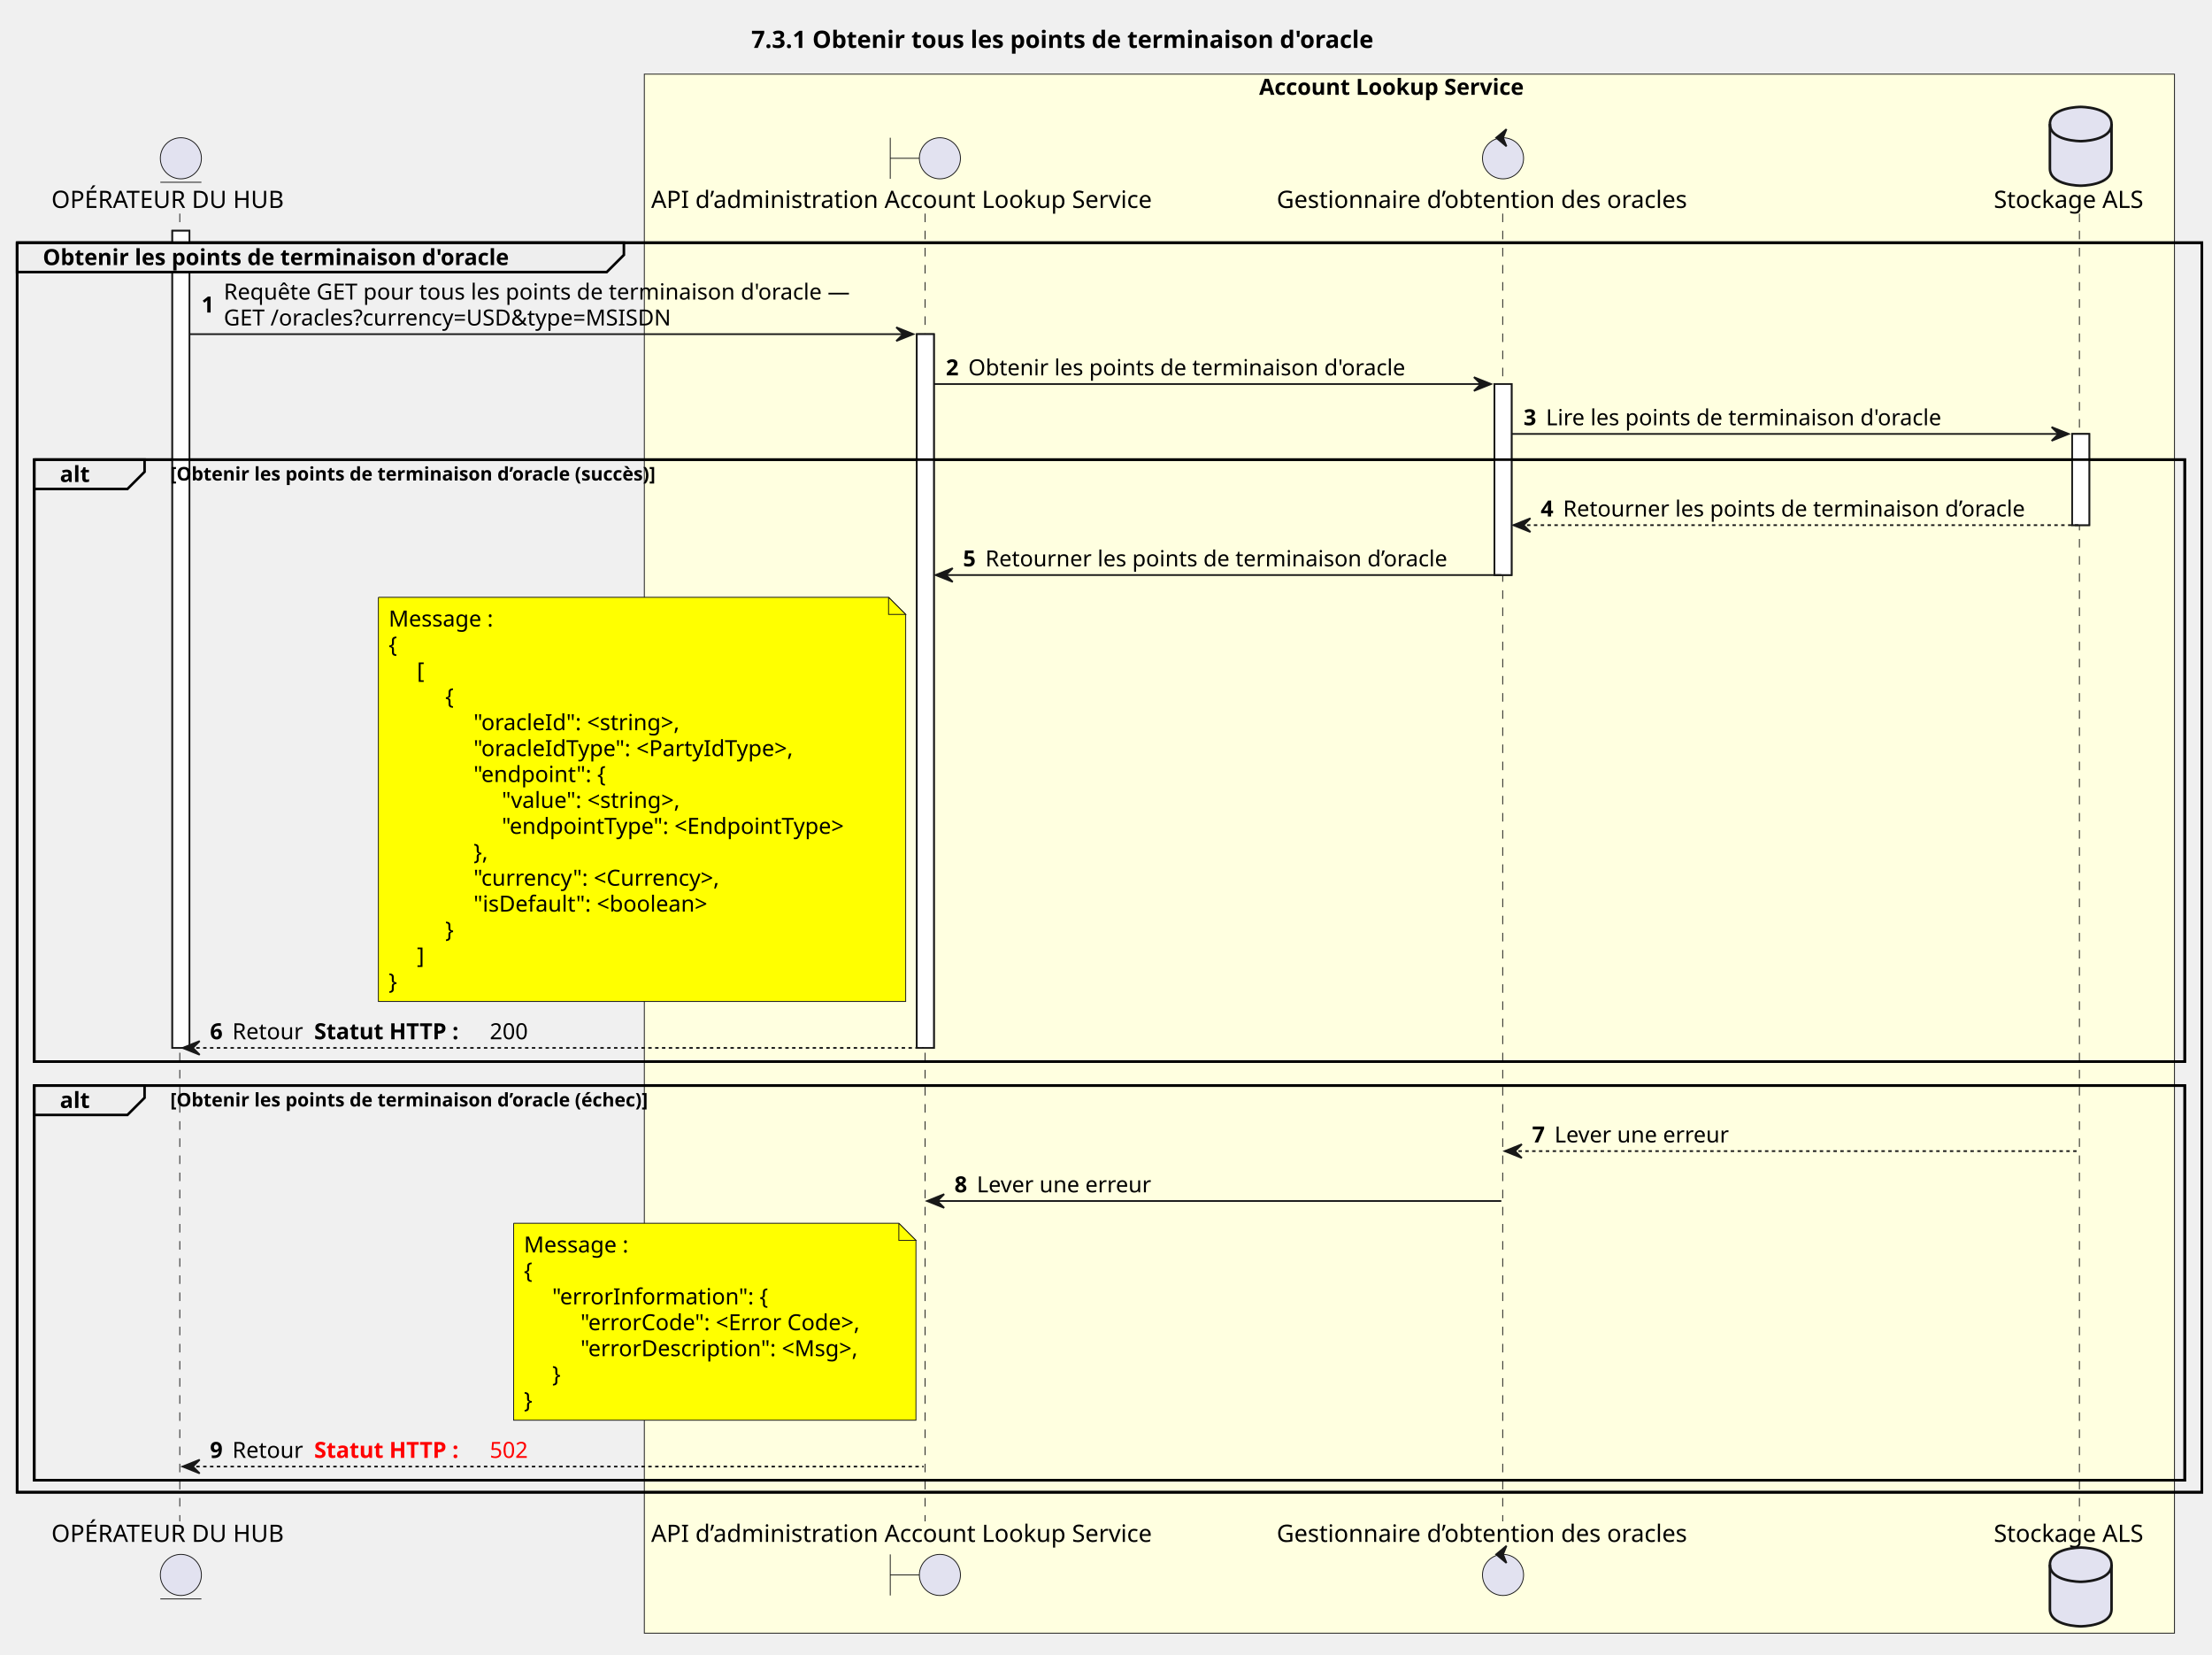
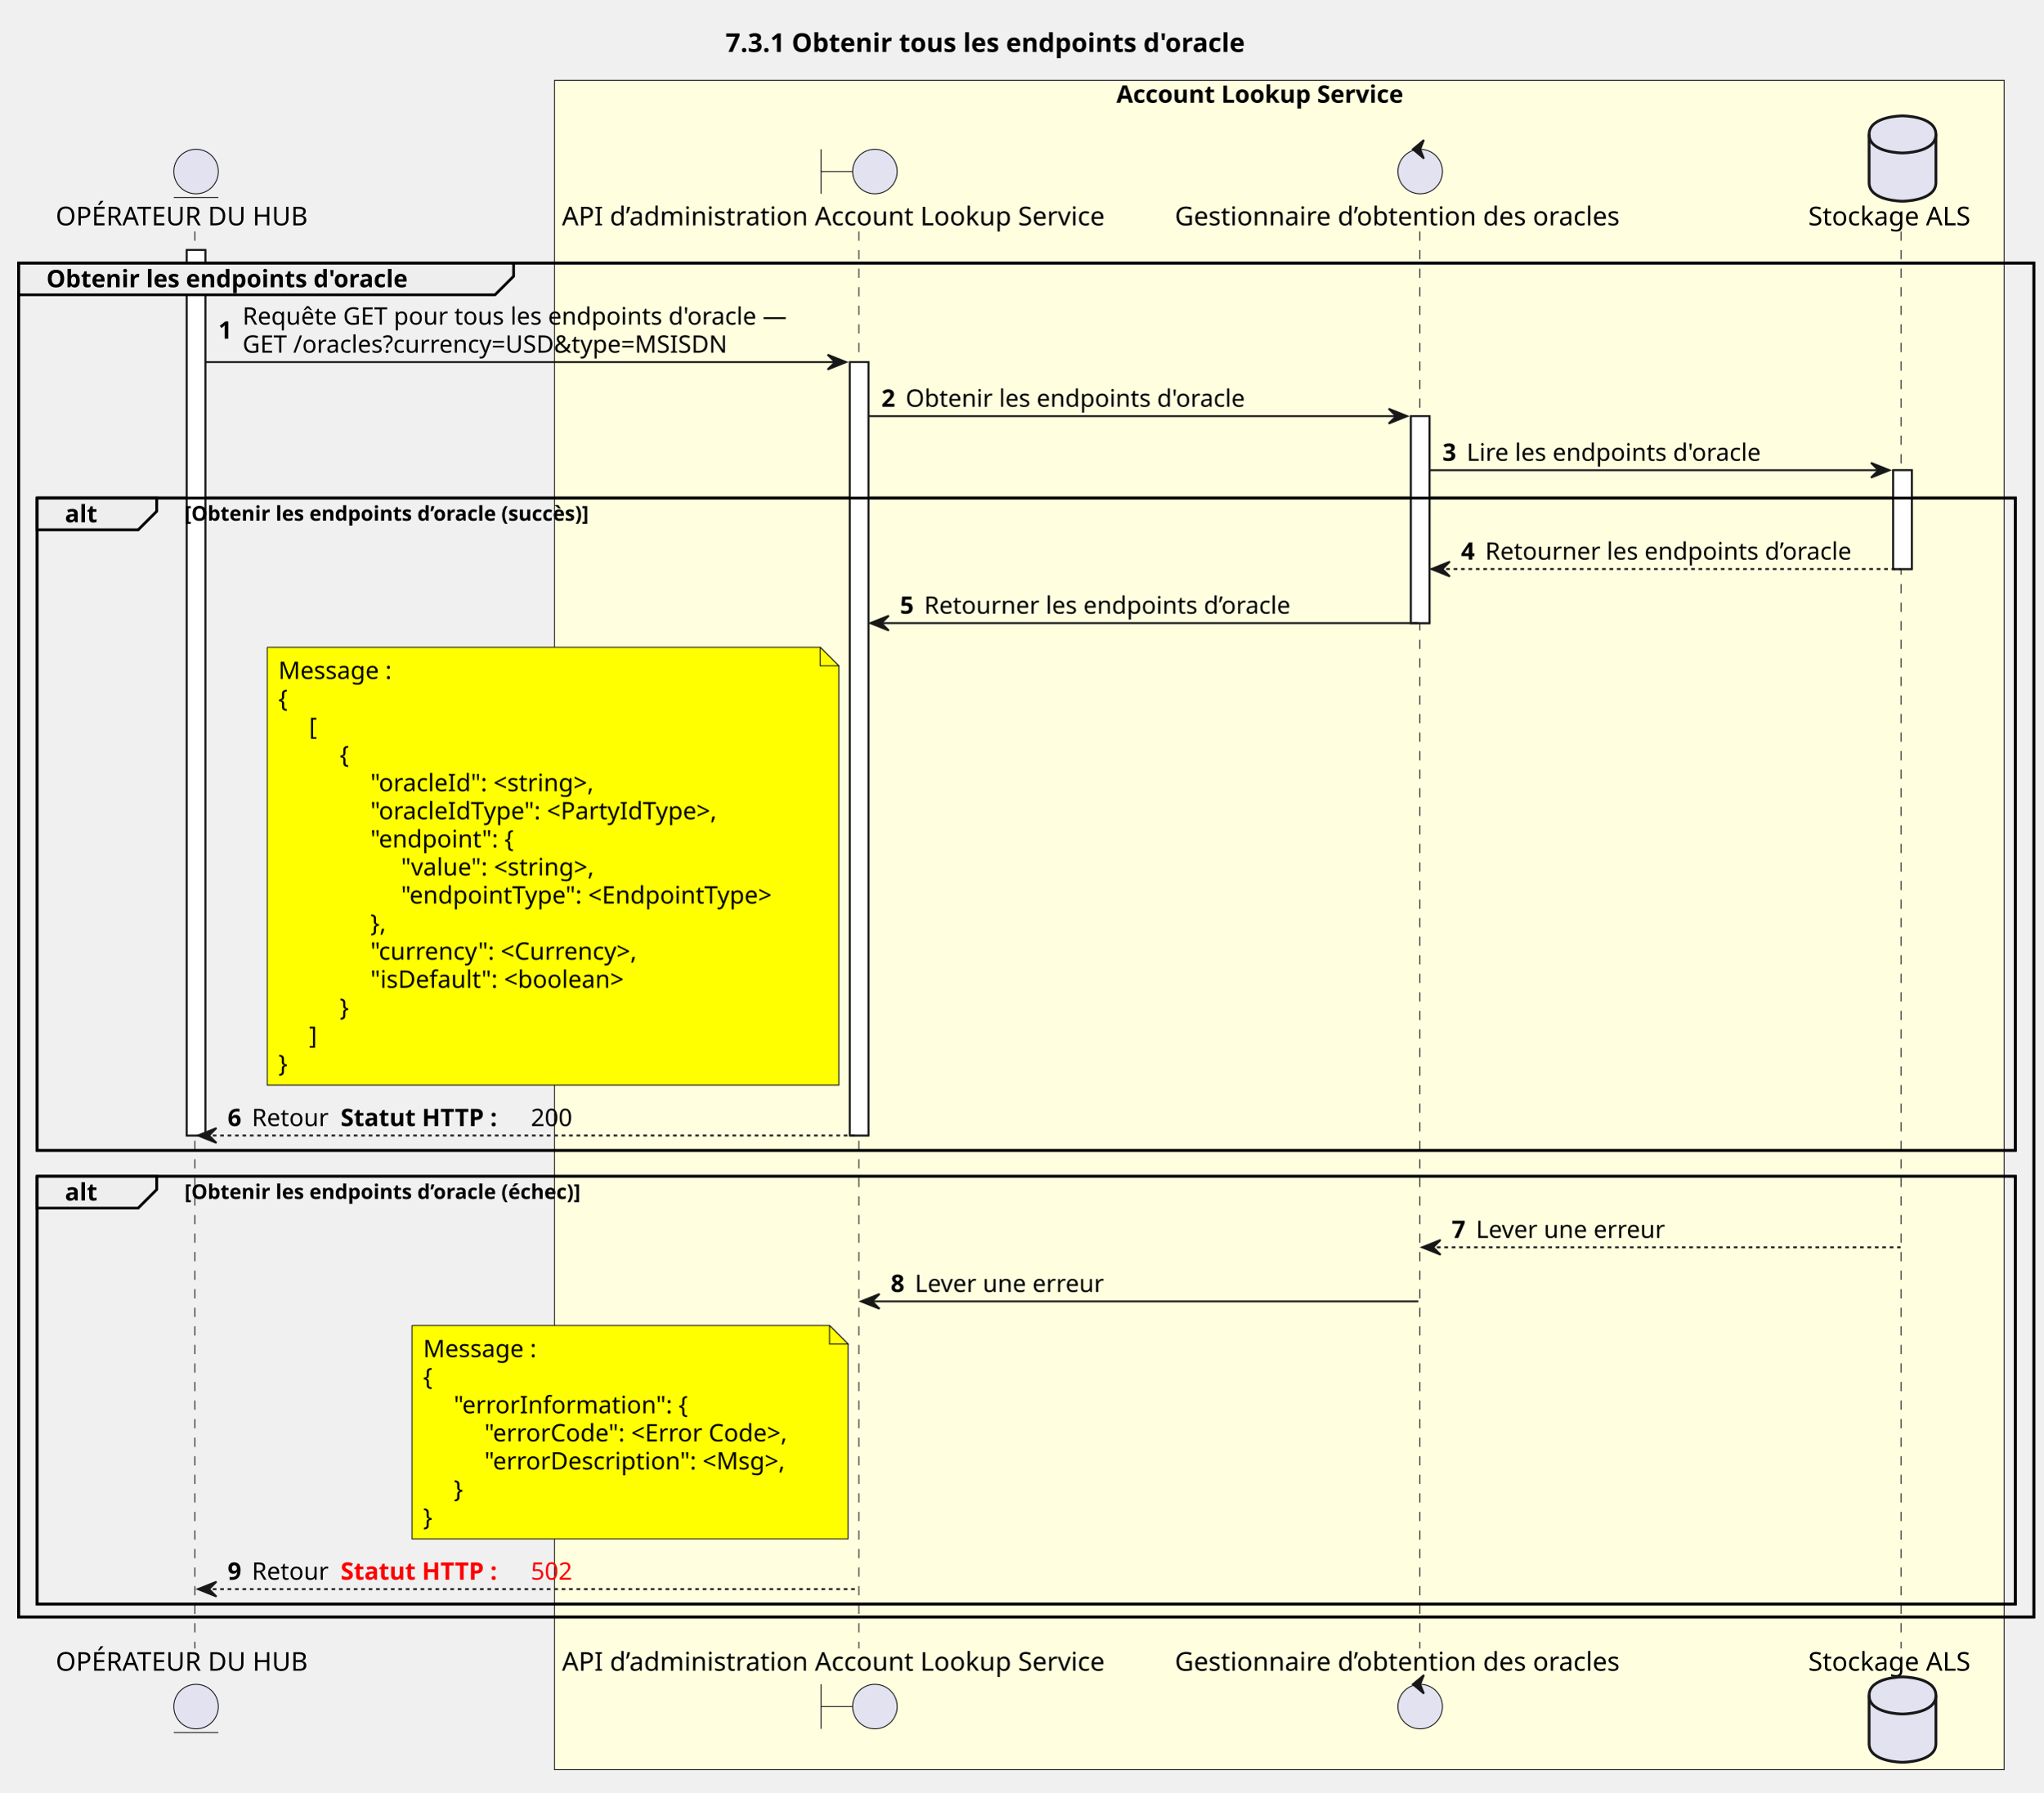
- <svg xmlns="http://www.w3.org/2000/svg" contentStyleType="text/css" height="966px" preserveAspectRatio="none" style="width:1292px;height:966px;background:#FFFFFF;" version="1.1" viewBox="0 0 1292 966" width="1292px" zoomAndPan="magnify">
+ <svg xmlns="http://www.w3.org/2000/svg" contentStyleType="text/css" height="966px" preserveAspectRatio="none" style="width:1101px;height:966px;background:#FFFFFF;" version="1.1" viewBox="0 0 1101 966" width="1101px" zoomAndPan="magnify">
  <defs />
  <g>
-     <text fill="#000000" font-family="sans-serif" font-size="14" font-weight="bold" lengthAdjust="spacing" textLength="417.423" x="438.834" y="27.995">7.3.1 Obtenir tous les points de terminaison d'oracle</text>
-     <rect fill="#FFFFE0" height="910.375" style="stroke:#181818;stroke-width:0.5;" width="893.752" x="376.339" y="43.297" />
-     <text fill="#000000" font-family="sans-serif" font-size="13" font-weight="bold" lengthAdjust="spacing" textLength="175.576" x="735.427" y="55.364">Account Lookup Service</text>
+     <text fill="#000000" font-family="sans-serif" font-size="14" font-weight="bold" lengthAdjust="spacing" textLength="323.032" x="390.97" y="27.995">7.3.1 Obtenir tous les endpoints d'oracle</text>
+     <rect fill="#FFFFE0" height="910.375" style="stroke:#181818;stroke-width:0.5;" width="781.156" x="298.815" y="43.297" />
+     <text fill="#000000" font-family="sans-serif" font-size="13" font-weight="bold" lengthAdjust="spacing" textLength="175.576" x="601.606" y="55.364">Account Lookup Service</text>
    <rect fill="#FFFFFF" height="477.188" style="stroke:#181818;stroke-width:1.0;" width="10" x="100.645" y="134.727" />
-     <rect fill="#FFFFFF" height="416.789" style="stroke:#181818;stroke-width:1.0;" width="10" x="535.484" y="195.125" />
-     <rect fill="#FFFFFF" height="111.531" style="stroke:#181818;stroke-width:1.0;" width="10" x="872.903" y="224.258" />
-     <rect fill="#FFFFFF" height="53.266" style="stroke:#181818;stroke-width:1.0;" width="10" x="1210.322" y="253.391" />
-     <rect fill="none" height="729.648" style="stroke:#000000;stroke-width:1.5;" width="1276.091" x="10" y="141.727" />
-     <rect fill="none" height="351.523" style="stroke:#000000;stroke-width:1.5;" width="1256.091" x="20" y="268.391" />
-     <rect fill="none" height="230.461" style="stroke:#000000;stroke-width:1.5;" width="1256.091" x="20" y="633.914" />
+     <rect fill="#FFFFFF" height="416.789" style="stroke:#181818;stroke-width:1.0;" width="10" x="457.96" y="195.125" />
+     <rect fill="#FFFFFF" height="111.531" style="stroke:#181818;stroke-width:1.0;" width="10" x="760.307" y="224.258" />
+     <rect fill="#FFFFFF" height="53.266" style="stroke:#181818;stroke-width:1.0;" width="10" x="1020.202" y="253.391" />
+     <rect fill="none" height="729.648" style="stroke:#000000;stroke-width:1.5;" width="1085.972" x="10" y="141.727" />
+     <rect fill="none" height="351.523" style="stroke:#000000;stroke-width:1.5;" width="1065.972" x="20" y="268.391" />
+     <rect fill="none" height="230.461" style="stroke:#000000;stroke-width:1.5;" width="1065.972" x="20" y="633.914" />
    <line style="stroke:#181818;stroke-width:0.5;stroke-dasharray:5.0,5.0;" x1="105" x2="105" y1="124.727" y2="888.375" />
-     <line style="stroke:#181818;stroke-width:0.5;stroke-dasharray:5.0,5.0;" x1="540.339" x2="540.339" y1="124.727" y2="888.375" />
-     <line style="stroke:#181818;stroke-width:0.5;stroke-dasharray:5.0,5.0;" x1="877.7" x2="877.7" y1="124.727" y2="888.375" />
-     <line style="stroke:#181818;stroke-width:0.5;stroke-dasharray:5.0,5.0;" x1="1214.552" x2="1214.552" y1="124.727" y2="888.375" />
+     <line style="stroke:#181818;stroke-width:0.5;stroke-dasharray:5.0,5.0;" x1="462.815" x2="462.815" y1="124.727" y2="888.375" />
+     <line style="stroke:#181818;stroke-width:0.5;stroke-dasharray:5.0,5.0;" x1="765.105" x2="765.105" y1="124.727" y2="888.375" />
+     <line style="stroke:#181818;stroke-width:0.5;stroke-dasharray:5.0,5.0;" x1="1024.433" x2="1024.433" y1="124.727" y2="888.375" />
    <text fill="#000000" font-family="sans-serif" font-size="14" lengthAdjust="spacing" textLength="145.291" x="30" y="121.425">OPÉRATEUR DU HUB</text>
    <ellipse cx="105.645" cy="92.43" fill="#E2E2F0" rx="12" ry="12" style="stroke:#181818;stroke-width:0.5;" />
    <line style="stroke:#181818;stroke-width:0.5;" x1="93.645" x2="117.645" y1="106.43" y2="106.43" />
    <text fill="#000000" font-family="sans-serif" font-size="14" lengthAdjust="spacing" textLength="145.291" x="30" y="900.37">OPÉRATEUR DU HUB</text>
    <ellipse cx="105.645" cy="919.672" fill="#E2E2F0" rx="12" ry="12" style="stroke:#181818;stroke-width:0.5;" />
    <line style="stroke:#181818;stroke-width:0.5;" x1="93.645" x2="117.645" y1="933.672" y2="933.672" />
-     <text fill="#000000" font-family="sans-serif" font-size="14" lengthAdjust="spacing" textLength="314.289" x="380.339" y="121.425">API d’administration Account Lookup Service</text>
-     <path d="M519.984,80.43 L519.984,104.43 M519.984,92.43 L536.984,92.43 " fill="none" style="stroke:#181818;stroke-width:0.5;" />
-     <ellipse cx="548.984" cy="92.43" fill="#E2E2F0" rx="12" ry="12" style="stroke:#181818;stroke-width:0.5;" />
-     <text fill="#000000" font-family="sans-serif" font-size="14" lengthAdjust="spacing" textLength="314.289" x="380.339" y="900.37">API d’administration Account Lookup Service</text>
-     <path d="M519.984,907.672 L519.984,931.672 M519.984,919.672 L536.984,919.672 " fill="none" style="stroke:#181818;stroke-width:0.5;" />
-     <ellipse cx="548.984" cy="919.672" fill="#E2E2F0" rx="12" ry="12" style="stroke:#181818;stroke-width:0.5;" />
-     <text fill="#000000" font-family="sans-serif" font-size="14" lengthAdjust="spacing" textLength="258.405" x="745.7" y="121.425">Gestionnaire d’obtention des oracles</text>
-     <ellipse cx="877.903" cy="92.43" fill="#E2E2F0" rx="12" ry="12" style="stroke:#181818;stroke-width:0.5;" />
-     <polygon fill="#181818" points="873.903,80.43,879.903,75.43,877.903,80.43,879.903,85.43,873.903,80.43" style="stroke:#181818;stroke-width:1.0;" />
-     <text fill="#000000" font-family="sans-serif" font-size="14" lengthAdjust="spacing" textLength="258.405" x="745.7" y="900.37">Gestionnaire d’obtention des oracles</text>
-     <ellipse cx="877.903" cy="919.672" fill="#E2E2F0" rx="12" ry="12" style="stroke:#181818;stroke-width:0.5;" />
-     <polygon fill="#181818" points="873.903,907.672,879.903,902.672,877.903,907.672,879.903,912.672,873.903,907.672" style="stroke:#181818;stroke-width:1.0;" />
-     <text fill="#000000" font-family="sans-serif" font-size="14" lengthAdjust="spacing" textLength="95.539" x="1164.552" y="121.425">Stockage ALS</text>
-     <path d="M1197.322,72.43 C1197.322,62.43 1215.322,62.43 1215.322,62.43 C1215.322,62.43 1233.322,62.43 1233.322,72.43 L1233.322,98.43 C1233.322,108.43 1215.322,108.43 1215.322,108.43 C1215.322,108.43 1197.322,108.43 1197.322,98.43 L1197.322,72.43 " fill="#E2E2F0" style="stroke:#181818;stroke-width:1.5;" />
-     <path d="M1197.322,72.43 C1197.322,82.43 1215.322,82.43 1215.322,82.43 C1215.322,82.43 1233.322,82.43 1233.322,72.43 " fill="none" style="stroke:#181818;stroke-width:1.5;" />
-     <text fill="#000000" font-family="sans-serif" font-size="14" lengthAdjust="spacing" textLength="95.539" x="1164.552" y="900.37">Stockage ALS</text>
-     <path d="M1197.322,913.672 C1197.322,903.672 1215.322,903.672 1215.322,903.672 C1215.322,903.672 1233.322,903.672 1233.322,913.672 L1233.322,939.672 C1233.322,949.672 1215.322,949.672 1215.322,949.672 C1215.322,949.672 1197.322,949.672 1197.322,939.672 L1197.322,913.672 " fill="#E2E2F0" style="stroke:#181818;stroke-width:1.5;" />
-     <path d="M1197.322,913.672 C1197.322,923.672 1215.322,923.672 1215.322,923.672 C1215.322,923.672 1233.322,923.672 1233.322,913.672 " fill="none" style="stroke:#181818;stroke-width:1.5;" />
+     <text fill="#000000" font-family="sans-serif" font-size="14" lengthAdjust="spacing" textLength="314.289" x="302.815" y="121.425">API d’administration Account Lookup Service</text>
+     <path d="M442.46,80.43 L442.46,104.43 M442.46,92.43 L459.46,92.43 " fill="none" style="stroke:#181818;stroke-width:0.5;" />
+     <ellipse cx="471.46" cy="92.43" fill="#E2E2F0" rx="12" ry="12" style="stroke:#181818;stroke-width:0.5;" />
+     <text fill="#000000" font-family="sans-serif" font-size="14" lengthAdjust="spacing" textLength="314.289" x="302.815" y="900.37">API d’administration Account Lookup Service</text>
+     <path d="M442.46,907.672 L442.46,931.672 M442.46,919.672 L459.46,919.672 " fill="none" style="stroke:#181818;stroke-width:0.5;" />
+     <ellipse cx="471.46" cy="919.672" fill="#E2E2F0" rx="12" ry="12" style="stroke:#181818;stroke-width:0.5;" />
+     <text fill="#000000" font-family="sans-serif" font-size="14" lengthAdjust="spacing" textLength="258.405" x="633.105" y="121.425">Gestionnaire d’obtention des oracles</text>
+     <ellipse cx="765.307" cy="92.43" fill="#E2E2F0" rx="12" ry="12" style="stroke:#181818;stroke-width:0.5;" />
+     <polygon fill="#181818" points="761.307,80.43,767.307,75.43,765.307,80.43,767.307,85.43,761.307,80.43" style="stroke:#181818;stroke-width:1.0;" />
+     <text fill="#000000" font-family="sans-serif" font-size="14" lengthAdjust="spacing" textLength="258.405" x="633.105" y="900.37">Gestionnaire d’obtention des oracles</text>
+     <ellipse cx="765.307" cy="919.672" fill="#E2E2F0" rx="12" ry="12" style="stroke:#181818;stroke-width:0.5;" />
+     <polygon fill="#181818" points="761.307,907.672,767.307,902.672,765.307,907.672,767.307,912.672,761.307,907.672" style="stroke:#181818;stroke-width:1.0;" />
+     <text fill="#000000" font-family="sans-serif" font-size="14" lengthAdjust="spacing" textLength="95.539" x="974.433" y="121.425">Stockage ALS</text>
+     <path d="M1007.202,72.43 C1007.202,62.43 1025.202,62.43 1025.202,62.43 C1025.202,62.43 1043.202,62.43 1043.202,72.43 L1043.202,98.43 C1043.202,108.43 1025.202,108.43 1025.202,108.43 C1025.202,108.43 1007.202,108.43 1007.202,98.43 L1007.202,72.43 " fill="#E2E2F0" style="stroke:#181818;stroke-width:1.5;" />
+     <path d="M1007.202,72.43 C1007.202,82.43 1025.202,82.43 1025.202,82.43 C1025.202,82.43 1043.202,82.43 1043.202,72.43 " fill="none" style="stroke:#181818;stroke-width:1.5;" />
+     <text fill="#000000" font-family="sans-serif" font-size="14" lengthAdjust="spacing" textLength="95.539" x="974.433" y="900.37">Stockage ALS</text>
+     <path d="M1007.202,913.672 C1007.202,903.672 1025.202,903.672 1025.202,903.672 C1025.202,903.672 1043.202,903.672 1043.202,913.672 L1043.202,939.672 C1043.202,949.672 1025.202,949.672 1025.202,949.672 C1025.202,949.672 1007.202,949.672 1007.202,939.672 L1007.202,913.672 " fill="#E2E2F0" style="stroke:#181818;stroke-width:1.5;" />
+     <path d="M1007.202,913.672 C1007.202,923.672 1025.202,923.672 1025.202,923.672 C1025.202,923.672 1043.202,923.672 1043.202,913.672 " fill="none" style="stroke:#181818;stroke-width:1.5;" />
    <rect fill="#FFFFFF" height="477.188" style="stroke:#181818;stroke-width:1.0;" width="10" x="100.645" y="134.727" />
-     <rect fill="#FFFFFF" height="416.789" style="stroke:#181818;stroke-width:1.0;" width="10" x="535.484" y="195.125" />
-     <rect fill="#FFFFFF" height="111.531" style="stroke:#181818;stroke-width:1.0;" width="10" x="872.903" y="224.258" />
-     <rect fill="#FFFFFF" height="53.266" style="stroke:#181818;stroke-width:1.0;" width="10" x="1210.322" y="253.391" />
-     <path d="M10,141.727 L364.404,141.727 L364.404,148.859 L354.404,158.859 L10,158.859 L10,141.727 " fill="#EEEEEE" style="stroke:#000000;stroke-width:1.5;" />
-     <rect fill="none" height="729.648" style="stroke:#000000;stroke-width:1.5;" width="1276.091" x="10" y="141.727" />
-     <text fill="#000000" font-family="sans-serif" font-size="13" font-weight="bold" lengthAdjust="spacing" textLength="309.404" x="25" y="154.793">Obtenir les points de terminaison d'oracle</text>
-     <polygon fill="#181818" points="523.484,191.125,533.484,195.125,523.484,199.125,527.484,195.125" style="stroke:#181818;stroke-width:1.0;" />
-     <line style="stroke:#181818;stroke-width:1.0;" x1="110.645" x2="529.484" y1="195.125" y2="195.125" />
+     <rect fill="#FFFFFF" height="416.789" style="stroke:#181818;stroke-width:1.0;" width="10" x="457.96" y="195.125" />
+     <rect fill="#FFFFFF" height="111.531" style="stroke:#181818;stroke-width:1.0;" width="10" x="760.307" y="224.258" />
+     <rect fill="#FFFFFF" height="53.266" style="stroke:#181818;stroke-width:1.0;" width="10" x="1020.202" y="253.391" />
+     <path d="M10,141.727 L276.755,141.727 L276.755,148.859 L266.755,158.859 L10,158.859 L10,141.727 " fill="#EEEEEE" style="stroke:#000000;stroke-width:1.5;" />
+     <rect fill="none" height="729.648" style="stroke:#000000;stroke-width:1.5;" width="1085.972" x="10" y="141.727" />
+     <text fill="#000000" font-family="sans-serif" font-size="13" font-weight="bold" lengthAdjust="spacing" textLength="221.755" x="25" y="154.793">Obtenir les endpoints d'oracle</text>
+     <polygon fill="#181818" points="445.96,191.125,455.96,195.125,445.96,199.125,449.96,195.125" style="stroke:#181818;stroke-width:1.0;" />
+     <line style="stroke:#181818;stroke-width:1.0;" x1="110.645" x2="451.96" y1="195.125" y2="195.125" />
    <text fill="#000000" font-family="sans-serif" font-size="13" font-weight="bold" lengthAdjust="spacing" textLength="9.045" x="117.645" y="182.493">1</text>
-     <text fill="#000000" font-family="sans-serif" font-size="13" lengthAdjust="spacing" textLength="392.793" x="130.691" y="174.926">Requête GET pour tous les points de terminaison d'oracle —</text>
+     <text fill="#000000" font-family="sans-serif" font-size="13" lengthAdjust="spacing" textLength="315.269" x="130.691" y="174.926">Requête GET pour tous les endpoints d'oracle —</text>
    <text fill="#000000" font-family="sans-serif" font-size="13" lengthAdjust="spacing" textLength="285.619" x="130.691" y="190.059">GET /oracles?currency=USD&amp;type=MSISDN</text>
-     <polygon fill="#181818" points="860.903,220.258,870.903,224.258,860.903,228.258,864.903,224.258" style="stroke:#181818;stroke-width:1.0;" />
-     <line style="stroke:#181818;stroke-width:1.0;" x1="545.484" x2="866.903" y1="224.258" y2="224.258" />
-     <text fill="#000000" font-family="sans-serif" font-size="13" font-weight="bold" lengthAdjust="spacing" textLength="9.045" x="552.484" y="219.192">2</text>
-     <text fill="#000000" font-family="sans-serif" font-size="13" lengthAdjust="spacing" textLength="273.343" x="565.529" y="219.192">Obtenir les points de terminaison d'oracle</text>
-     <polygon fill="#181818" points="1198.322,249.391,1208.322,253.391,1198.322,257.391,1202.322,253.391" style="stroke:#181818;stroke-width:1.0;" />
-     <line style="stroke:#181818;stroke-width:1.0;" x1="882.903" x2="1204.322" y1="253.391" y2="253.391" />
-     <text fill="#000000" font-family="sans-serif" font-size="13" font-weight="bold" lengthAdjust="spacing" textLength="9.045" x="889.903" y="248.325">3</text>
-     <text fill="#000000" font-family="sans-serif" font-size="13" lengthAdjust="spacing" textLength="248.765" x="902.948" y="248.325">Lire les points de terminaison d'oracle</text>
+     <polygon fill="#181818" points="748.307,220.258,758.307,224.258,748.307,228.258,752.307,224.258" style="stroke:#181818;stroke-width:1.0;" />
+     <line style="stroke:#181818;stroke-width:1.0;" x1="467.96" x2="754.307" y1="224.258" y2="224.258" />
+     <text fill="#000000" font-family="sans-serif" font-size="13" font-weight="bold" lengthAdjust="spacing" textLength="9.045" x="474.96" y="219.192">2</text>
+     <text fill="#000000" font-family="sans-serif" font-size="13" lengthAdjust="spacing" textLength="195.819" x="488.005" y="219.192">Obtenir les endpoints d'oracle</text>
+     <polygon fill="#181818" points="1008.202,249.391,1018.202,253.391,1008.202,257.391,1012.202,253.391" style="stroke:#181818;stroke-width:1.0;" />
+     <line style="stroke:#181818;stroke-width:1.0;" x1="770.307" x2="1014.202" y1="253.391" y2="253.391" />
+     <text fill="#000000" font-family="sans-serif" font-size="13" font-weight="bold" lengthAdjust="spacing" textLength="9.045" x="777.307" y="248.325">3</text>
+     <text fill="#000000" font-family="sans-serif" font-size="13" lengthAdjust="spacing" textLength="171.241" x="790.352" y="248.325">Lire les endpoints d'oracle</text>
    <path d="M20,268.391 L84.443,268.391 L84.443,275.523 L74.443,285.523 L20,285.523 L20,268.391 " fill="#EEEEEE" style="stroke:#000000;stroke-width:1.5;" />
-     <rect fill="none" height="351.523" style="stroke:#000000;stroke-width:1.5;" width="1256.091" x="20" y="268.391" />
+     <rect fill="none" height="351.523" style="stroke:#000000;stroke-width:1.5;" width="1065.972" x="20" y="268.391" />
    <text fill="#000000" font-family="sans-serif" font-size="13" font-weight="bold" lengthAdjust="spacing" textLength="19.443" x="35" y="281.457">alt</text>
-     <text fill="#000000" font-family="sans-serif" font-size="11" font-weight="bold" lengthAdjust="spacing" textLength="327.981" x="99.443" y="280.601">[Obtenir les points de terminaison d’oracle (succès)]</text>
-     <polygon fill="#181818" points="893.903,302.656,883.903,306.656,893.903,310.656,889.903,306.656" style="stroke:#181818;stroke-width:1.0;" />
-     <line style="stroke:#181818;stroke-width:1.0;stroke-dasharray:2.0,2.0;" x1="887.903" x2="1214.322" y1="306.656" y2="306.656" />
-     <text fill="#000000" font-family="sans-serif" font-size="13" font-weight="bold" lengthAdjust="spacing" textLength="9.045" x="899.903" y="301.59">4</text>
-     <text fill="#000000" font-family="sans-serif" font-size="13" lengthAdjust="spacing" textLength="290.373" x="912.948" y="301.59">Retourner les points de terminaison d’oracle</text>
-     <polygon fill="#181818" points="556.484,331.789,546.484,335.789,556.484,339.789,552.484,335.789" style="stroke:#181818;stroke-width:1.0;" />
-     <line style="stroke:#181818;stroke-width:1.0;" x1="550.484" x2="876.903" y1="335.789" y2="335.789" />
-     <text fill="#000000" font-family="sans-serif" font-size="13" font-weight="bold" lengthAdjust="spacing" textLength="9.045" x="562.484" y="330.723">5</text>
-     <text fill="#000000" font-family="sans-serif" font-size="13" lengthAdjust="spacing" textLength="290.373" x="575.529" y="330.723">Retourner les points de terminaison d’oracle</text>
-     <path d="M221,348.789 L221,584.789 L529,584.789 L529,358.789 L519,348.789 L221,348.789 " fill="#FFFF00" style="stroke:#181818;stroke-width:0.5;" />
-     <path d="M519,348.789 L519,358.789 L529,358.789 L519,348.789 " fill="#FFFF00" style="stroke:#181818;stroke-width:0.5;" />
-     <text fill="#000000" font-family="sans-serif" font-size="13" lengthAdjust="spacing" textLength="65.489" x="227" y="365.856">Message :</text>
-     <text fill="#000000" font-family="sans-serif" font-size="13" lengthAdjust="spacing" textLength="8.271" x="227" y="380.989">{</text>
-     <text fill="#000000" font-family="sans-serif" font-size="13" lengthAdjust="spacing" textLength="5.072" x="243.529" y="396.122">[</text>
-     <text fill="#000000" font-family="sans-serif" font-size="13" lengthAdjust="spacing" textLength="8.271" x="260.059" y="411.254">{</text>
-     <text fill="#000000" font-family="sans-serif" font-size="13" lengthAdjust="spacing" textLength="135.815" x="276.588" y="426.387">"oracleId": &lt;string&gt;,</text>
-     <text fill="#000000" font-family="sans-serif" font-size="13" lengthAdjust="spacing" textLength="208.292" x="276.588" y="441.52">"oracleIdType": &lt;PartyIdType&gt;,</text>
-     <text fill="#000000" font-family="sans-serif" font-size="13" lengthAdjust="spacing" textLength="86.385" x="276.588" y="456.653">"endpoint": {</text>
-     <text fill="#000000" font-family="sans-serif" font-size="13" lengthAdjust="spacing" textLength="119.215" x="293.117" y="471.786">"value": &lt;string&gt;,</text>
-     <text fill="#000000" font-family="sans-serif" font-size="13" lengthAdjust="spacing" textLength="221.527" x="293.117" y="486.918">"endpointType": &lt;EndpointType&gt;</text>
-     <text fill="#000000" font-family="sans-serif" font-size="13" lengthAdjust="spacing" textLength="12.403" x="276.588" y="502.051">},</text>
-     <text fill="#000000" font-family="sans-serif" font-size="13" lengthAdjust="spacing" textLength="162.627" x="276.588" y="517.184">"currency": &lt;Currency&gt;,</text>
-     <text fill="#000000" font-family="sans-serif" font-size="13" lengthAdjust="spacing" textLength="152.115" x="276.588" y="532.317">"isDefault": &lt;boolean&gt;</text>
-     <text fill="#000000" font-family="sans-serif" font-size="13" lengthAdjust="spacing" textLength="8.271" x="260.059" y="547.45">}</text>
-     <text fill="#000000" font-family="sans-serif" font-size="13" lengthAdjust="spacing" textLength="5.072" x="243.529" y="562.582">]</text>
-     <text fill="#000000" font-family="sans-serif" font-size="13" lengthAdjust="spacing" textLength="8.271" x="227" y="577.715">}</text>
+     <text fill="#000000" font-family="sans-serif" font-size="11" font-weight="bold" lengthAdjust="spacing" textLength="253.816" x="99.443" y="280.601">[Obtenir les endpoints d’oracle (succès)]</text>
+     <polygon fill="#181818" points="781.307,302.656,771.307,306.656,781.307,310.656,777.307,306.656" style="stroke:#181818;stroke-width:1.0;" />
+     <line style="stroke:#181818;stroke-width:1.0;stroke-dasharray:2.0,2.0;" x1="775.307" x2="1024.202" y1="306.656" y2="306.656" />
+     <text fill="#000000" font-family="sans-serif" font-size="13" font-weight="bold" lengthAdjust="spacing" textLength="9.045" x="787.307" y="301.59">4</text>
+     <text fill="#000000" font-family="sans-serif" font-size="13" lengthAdjust="spacing" textLength="212.85" x="800.352" y="301.59">Retourner les endpoints d’oracle</text>
+     <polygon fill="#181818" points="478.96,331.789,468.96,335.789,478.96,339.789,474.96,335.789" style="stroke:#181818;stroke-width:1.0;" />
+     <line style="stroke:#181818;stroke-width:1.0;" x1="472.96" x2="764.307" y1="335.789" y2="335.789" />
+     <text fill="#000000" font-family="sans-serif" font-size="13" font-weight="bold" lengthAdjust="spacing" textLength="9.045" x="484.96" y="330.723">5</text>
+     <text fill="#000000" font-family="sans-serif" font-size="13" lengthAdjust="spacing" textLength="212.85" x="498.005" y="330.723">Retourner les endpoints d’oracle</text>
+     <path d="M144,348.789 L144,584.789 L452,584.789 L452,358.789 L442,348.789 L144,348.789 " fill="#FFFF00" style="stroke:#181818;stroke-width:0.5;" />
+     <path d="M442,348.789 L442,358.789 L452,358.789 L442,348.789 " fill="#FFFF00" style="stroke:#181818;stroke-width:0.5;" />
+     <text fill="#000000" font-family="sans-serif" font-size="13" lengthAdjust="spacing" textLength="65.489" x="150" y="365.856">Message :</text>
+     <text fill="#000000" font-family="sans-serif" font-size="13" lengthAdjust="spacing" textLength="8.271" x="150" y="380.989">{</text>
+     <text fill="#000000" font-family="sans-serif" font-size="13" lengthAdjust="spacing" textLength="5.072" x="166.529" y="396.122">[</text>
+     <text fill="#000000" font-family="sans-serif" font-size="13" lengthAdjust="spacing" textLength="8.271" x="183.059" y="411.254">{</text>
+     <text fill="#000000" font-family="sans-serif" font-size="13" lengthAdjust="spacing" textLength="135.815" x="199.588" y="426.387">"oracleId": &lt;string&gt;,</text>
+     <text fill="#000000" font-family="sans-serif" font-size="13" lengthAdjust="spacing" textLength="208.292" x="199.588" y="441.52">"oracleIdType": &lt;PartyIdType&gt;,</text>
+     <text fill="#000000" font-family="sans-serif" font-size="13" lengthAdjust="spacing" textLength="86.385" x="199.588" y="456.653">"endpoint": {</text>
+     <text fill="#000000" font-family="sans-serif" font-size="13" lengthAdjust="spacing" textLength="119.215" x="216.117" y="471.786">"value": &lt;string&gt;,</text>
+     <text fill="#000000" font-family="sans-serif" font-size="13" lengthAdjust="spacing" textLength="221.527" x="216.117" y="486.918">"endpointType": &lt;EndpointType&gt;</text>
+     <text fill="#000000" font-family="sans-serif" font-size="13" lengthAdjust="spacing" textLength="12.403" x="199.588" y="502.051">},</text>
+     <text fill="#000000" font-family="sans-serif" font-size="13" lengthAdjust="spacing" textLength="162.627" x="199.588" y="517.184">"currency": &lt;Currency&gt;,</text>
+     <text fill="#000000" font-family="sans-serif" font-size="13" lengthAdjust="spacing" textLength="152.115" x="199.588" y="532.317">"isDefault": &lt;boolean&gt;</text>
+     <text fill="#000000" font-family="sans-serif" font-size="13" lengthAdjust="spacing" textLength="8.271" x="183.059" y="547.45">}</text>
+     <text fill="#000000" font-family="sans-serif" font-size="13" lengthAdjust="spacing" textLength="5.072" x="166.529" y="562.582">]</text>
+     <text fill="#000000" font-family="sans-serif" font-size="13" lengthAdjust="spacing" textLength="8.271" x="150" y="577.715">}</text>
    <polygon fill="#181818" points="116.645,607.914,106.645,611.914,116.645,615.914,112.645,611.914" style="stroke:#181818;stroke-width:1.0;" />
-     <line style="stroke:#181818;stroke-width:1.0;stroke-dasharray:2.0,2.0;" x1="110.645" x2="539.484" y1="611.914" y2="611.914" />
+     <line style="stroke:#181818;stroke-width:1.0;stroke-dasharray:2.0,2.0;" x1="110.645" x2="461.96" y1="611.914" y2="611.914" />
    <text fill="#000000" font-family="sans-serif" font-size="13" font-weight="bold" lengthAdjust="spacing" textLength="9.045" x="122.645" y="606.848">6</text>
    <text fill="#000000" font-family="sans-serif" font-size="13" lengthAdjust="spacing" textLength="43.666" x="135.691" y="606.848">Retour</text>
    <text fill="#000000" font-family="sans-serif" font-size="13" font-weight="bold" lengthAdjust="spacing" textLength="98.427" x="183.489" y="606.848">Statut HTTP :</text>
    <text fill="#000000" font-family="sans-serif" font-size="13" lengthAdjust="spacing" textLength="24.813" x="286.048" y="606.848">200</text>
    <path d="M20,633.914 L84.443,633.914 L84.443,641.047 L74.443,651.047 L20,651.047 L20,633.914 " fill="#EEEEEE" style="stroke:#000000;stroke-width:1.5;" />
-     <rect fill="none" height="230.461" style="stroke:#000000;stroke-width:1.5;" width="1256.091" x="20" y="633.914" />
+     <rect fill="none" height="230.461" style="stroke:#000000;stroke-width:1.5;" width="1065.972" x="20" y="633.914" />
    <text fill="#000000" font-family="sans-serif" font-size="13" font-weight="bold" lengthAdjust="spacing" textLength="19.443" x="35" y="646.981">alt</text>
-     <text fill="#000000" font-family="sans-serif" font-size="11" font-weight="bold" lengthAdjust="spacing" textLength="322.346" x="99.443" y="646.125">[Obtenir les points de terminaison d’oracle (échec)]</text>
-     <polygon fill="#181818" points="888.903,668.18,878.903,672.18,888.903,676.18,884.903,672.18" style="stroke:#181818;stroke-width:1.0;" />
-     <line style="stroke:#181818;stroke-width:1.0;stroke-dasharray:2.0,2.0;" x1="882.903" x2="1214.322" y1="672.18" y2="672.18" />
-     <text fill="#000000" font-family="sans-serif" font-size="13" font-weight="bold" lengthAdjust="spacing" textLength="9.045" x="894.903" y="667.114">7</text>
-     <text fill="#000000" font-family="sans-serif" font-size="13" lengthAdjust="spacing" textLength="109.288" x="907.948" y="667.114">Lever une erreur</text>
-     <polygon fill="#181818" points="551.484,697.312,541.484,701.312,551.484,705.312,547.484,701.312" style="stroke:#181818;stroke-width:1.0;" />
-     <line style="stroke:#181818;stroke-width:1.0;" x1="545.484" x2="876.903" y1="701.312" y2="701.312" />
-     <text fill="#000000" font-family="sans-serif" font-size="13" font-weight="bold" lengthAdjust="spacing" textLength="9.045" x="557.484" y="696.247">8</text>
-     <text fill="#000000" font-family="sans-serif" font-size="13" lengthAdjust="spacing" textLength="109.288" x="570.529" y="696.247">Lever une erreur</text>
-     <path d="M300,714.312 L300,829.312 L535,829.312 L535,724.312 L525,714.312 L300,714.312 " fill="#FFFF00" style="stroke:#181818;stroke-width:0.5;" />
-     <path d="M525,714.312 L525,724.312 L535,724.312 L525,714.312 " fill="#FFFF00" style="stroke:#181818;stroke-width:0.5;" />
-     <text fill="#000000" font-family="sans-serif" font-size="13" lengthAdjust="spacing" textLength="65.489" x="306" y="731.379">Message :</text>
-     <text fill="#000000" font-family="sans-serif" font-size="13" lengthAdjust="spacing" textLength="8.271" x="306" y="746.512">{</text>
-     <text fill="#000000" font-family="sans-serif" font-size="13" lengthAdjust="spacing" textLength="136.208" x="322.529" y="761.645">"errorInformation": {</text>
-     <text fill="#000000" font-family="sans-serif" font-size="13" lengthAdjust="spacing" textLength="181.27" x="339.059" y="776.778">"errorCode": &lt;Error Code&gt;,</text>
-     <text fill="#000000" font-family="sans-serif" font-size="13" lengthAdjust="spacing" textLength="178.655" x="339.059" y="791.911">"errorDescription": &lt;Msg&gt;,</text>
-     <text fill="#000000" font-family="sans-serif" font-size="13" lengthAdjust="spacing" textLength="8.271" x="322.529" y="807.043">}</text>
-     <text fill="#000000" font-family="sans-serif" font-size="13" lengthAdjust="spacing" textLength="8.271" x="306" y="822.176">}</text>
+     <text fill="#000000" font-family="sans-serif" font-size="11" font-weight="bold" lengthAdjust="spacing" textLength="248.182" x="99.443" y="646.125">[Obtenir les endpoints d’oracle (échec)]</text>
+     <polygon fill="#181818" points="776.307,668.18,766.307,672.18,776.307,676.18,772.307,672.18" style="stroke:#181818;stroke-width:1.0;" />
+     <line style="stroke:#181818;stroke-width:1.0;stroke-dasharray:2.0,2.0;" x1="770.307" x2="1024.202" y1="672.18" y2="672.18" />
+     <text fill="#000000" font-family="sans-serif" font-size="13" font-weight="bold" lengthAdjust="spacing" textLength="9.045" x="782.307" y="667.114">7</text>
+     <text fill="#000000" font-family="sans-serif" font-size="13" lengthAdjust="spacing" textLength="109.288" x="795.352" y="667.114">Lever une erreur</text>
+     <polygon fill="#181818" points="473.96,697.312,463.96,701.312,473.96,705.312,469.96,701.312" style="stroke:#181818;stroke-width:1.0;" />
+     <line style="stroke:#181818;stroke-width:1.0;" x1="467.96" x2="764.307" y1="701.312" y2="701.312" />
+     <text fill="#000000" font-family="sans-serif" font-size="13" font-weight="bold" lengthAdjust="spacing" textLength="9.045" x="479.96" y="696.247">8</text>
+     <text fill="#000000" font-family="sans-serif" font-size="13" lengthAdjust="spacing" textLength="109.288" x="493.005" y="696.247">Lever une erreur</text>
+     <path d="M222,714.312 L222,829.312 L457,829.312 L457,724.312 L447,714.312 L222,714.312 " fill="#FFFF00" style="stroke:#181818;stroke-width:0.5;" />
+     <path d="M447,714.312 L447,724.312 L457,724.312 L447,714.312 " fill="#FFFF00" style="stroke:#181818;stroke-width:0.5;" />
+     <text fill="#000000" font-family="sans-serif" font-size="13" lengthAdjust="spacing" textLength="65.489" x="228" y="731.379">Message :</text>
+     <text fill="#000000" font-family="sans-serif" font-size="13" lengthAdjust="spacing" textLength="8.271" x="228" y="746.512">{</text>
+     <text fill="#000000" font-family="sans-serif" font-size="13" lengthAdjust="spacing" textLength="136.208" x="244.529" y="761.645">"errorInformation": {</text>
+     <text fill="#000000" font-family="sans-serif" font-size="13" lengthAdjust="spacing" textLength="181.27" x="261.059" y="776.778">"errorCode": &lt;Error Code&gt;,</text>
+     <text fill="#000000" font-family="sans-serif" font-size="13" lengthAdjust="spacing" textLength="178.655" x="261.059" y="791.911">"errorDescription": &lt;Msg&gt;,</text>
+     <text fill="#000000" font-family="sans-serif" font-size="13" lengthAdjust="spacing" textLength="8.271" x="244.529" y="807.043">}</text>
+     <text fill="#000000" font-family="sans-serif" font-size="13" lengthAdjust="spacing" textLength="8.271" x="228" y="822.176">}</text>
    <polygon fill="#181818" points="116.645,852.375,106.645,856.375,116.645,860.375,112.645,856.375" style="stroke:#181818;stroke-width:1.0;" />
-     <line style="stroke:#181818;stroke-width:1.0;stroke-dasharray:2.0,2.0;" x1="110.645" x2="539.484" y1="856.375" y2="856.375" />
+     <line style="stroke:#181818;stroke-width:1.0;stroke-dasharray:2.0,2.0;" x1="110.645" x2="461.96" y1="856.375" y2="856.375" />
    <text fill="#000000" font-family="sans-serif" font-size="13" font-weight="bold" lengthAdjust="spacing" textLength="9.045" x="122.645" y="851.309">9</text>
    <text fill="#000000" font-family="sans-serif" font-size="13" lengthAdjust="spacing" textLength="43.666" x="135.691" y="851.309">Retour</text>
    <text fill="#FF0000" font-family="sans-serif" font-size="13" font-weight="bold" lengthAdjust="spacing" textLength="98.427" x="183.489" y="851.309">Statut HTTP :</text>
    <text fill="#FF0000" font-family="sans-serif" font-size="13" lengthAdjust="spacing" textLength="24.813" x="286.048" y="851.309">502</text>
  </g>
</svg>
